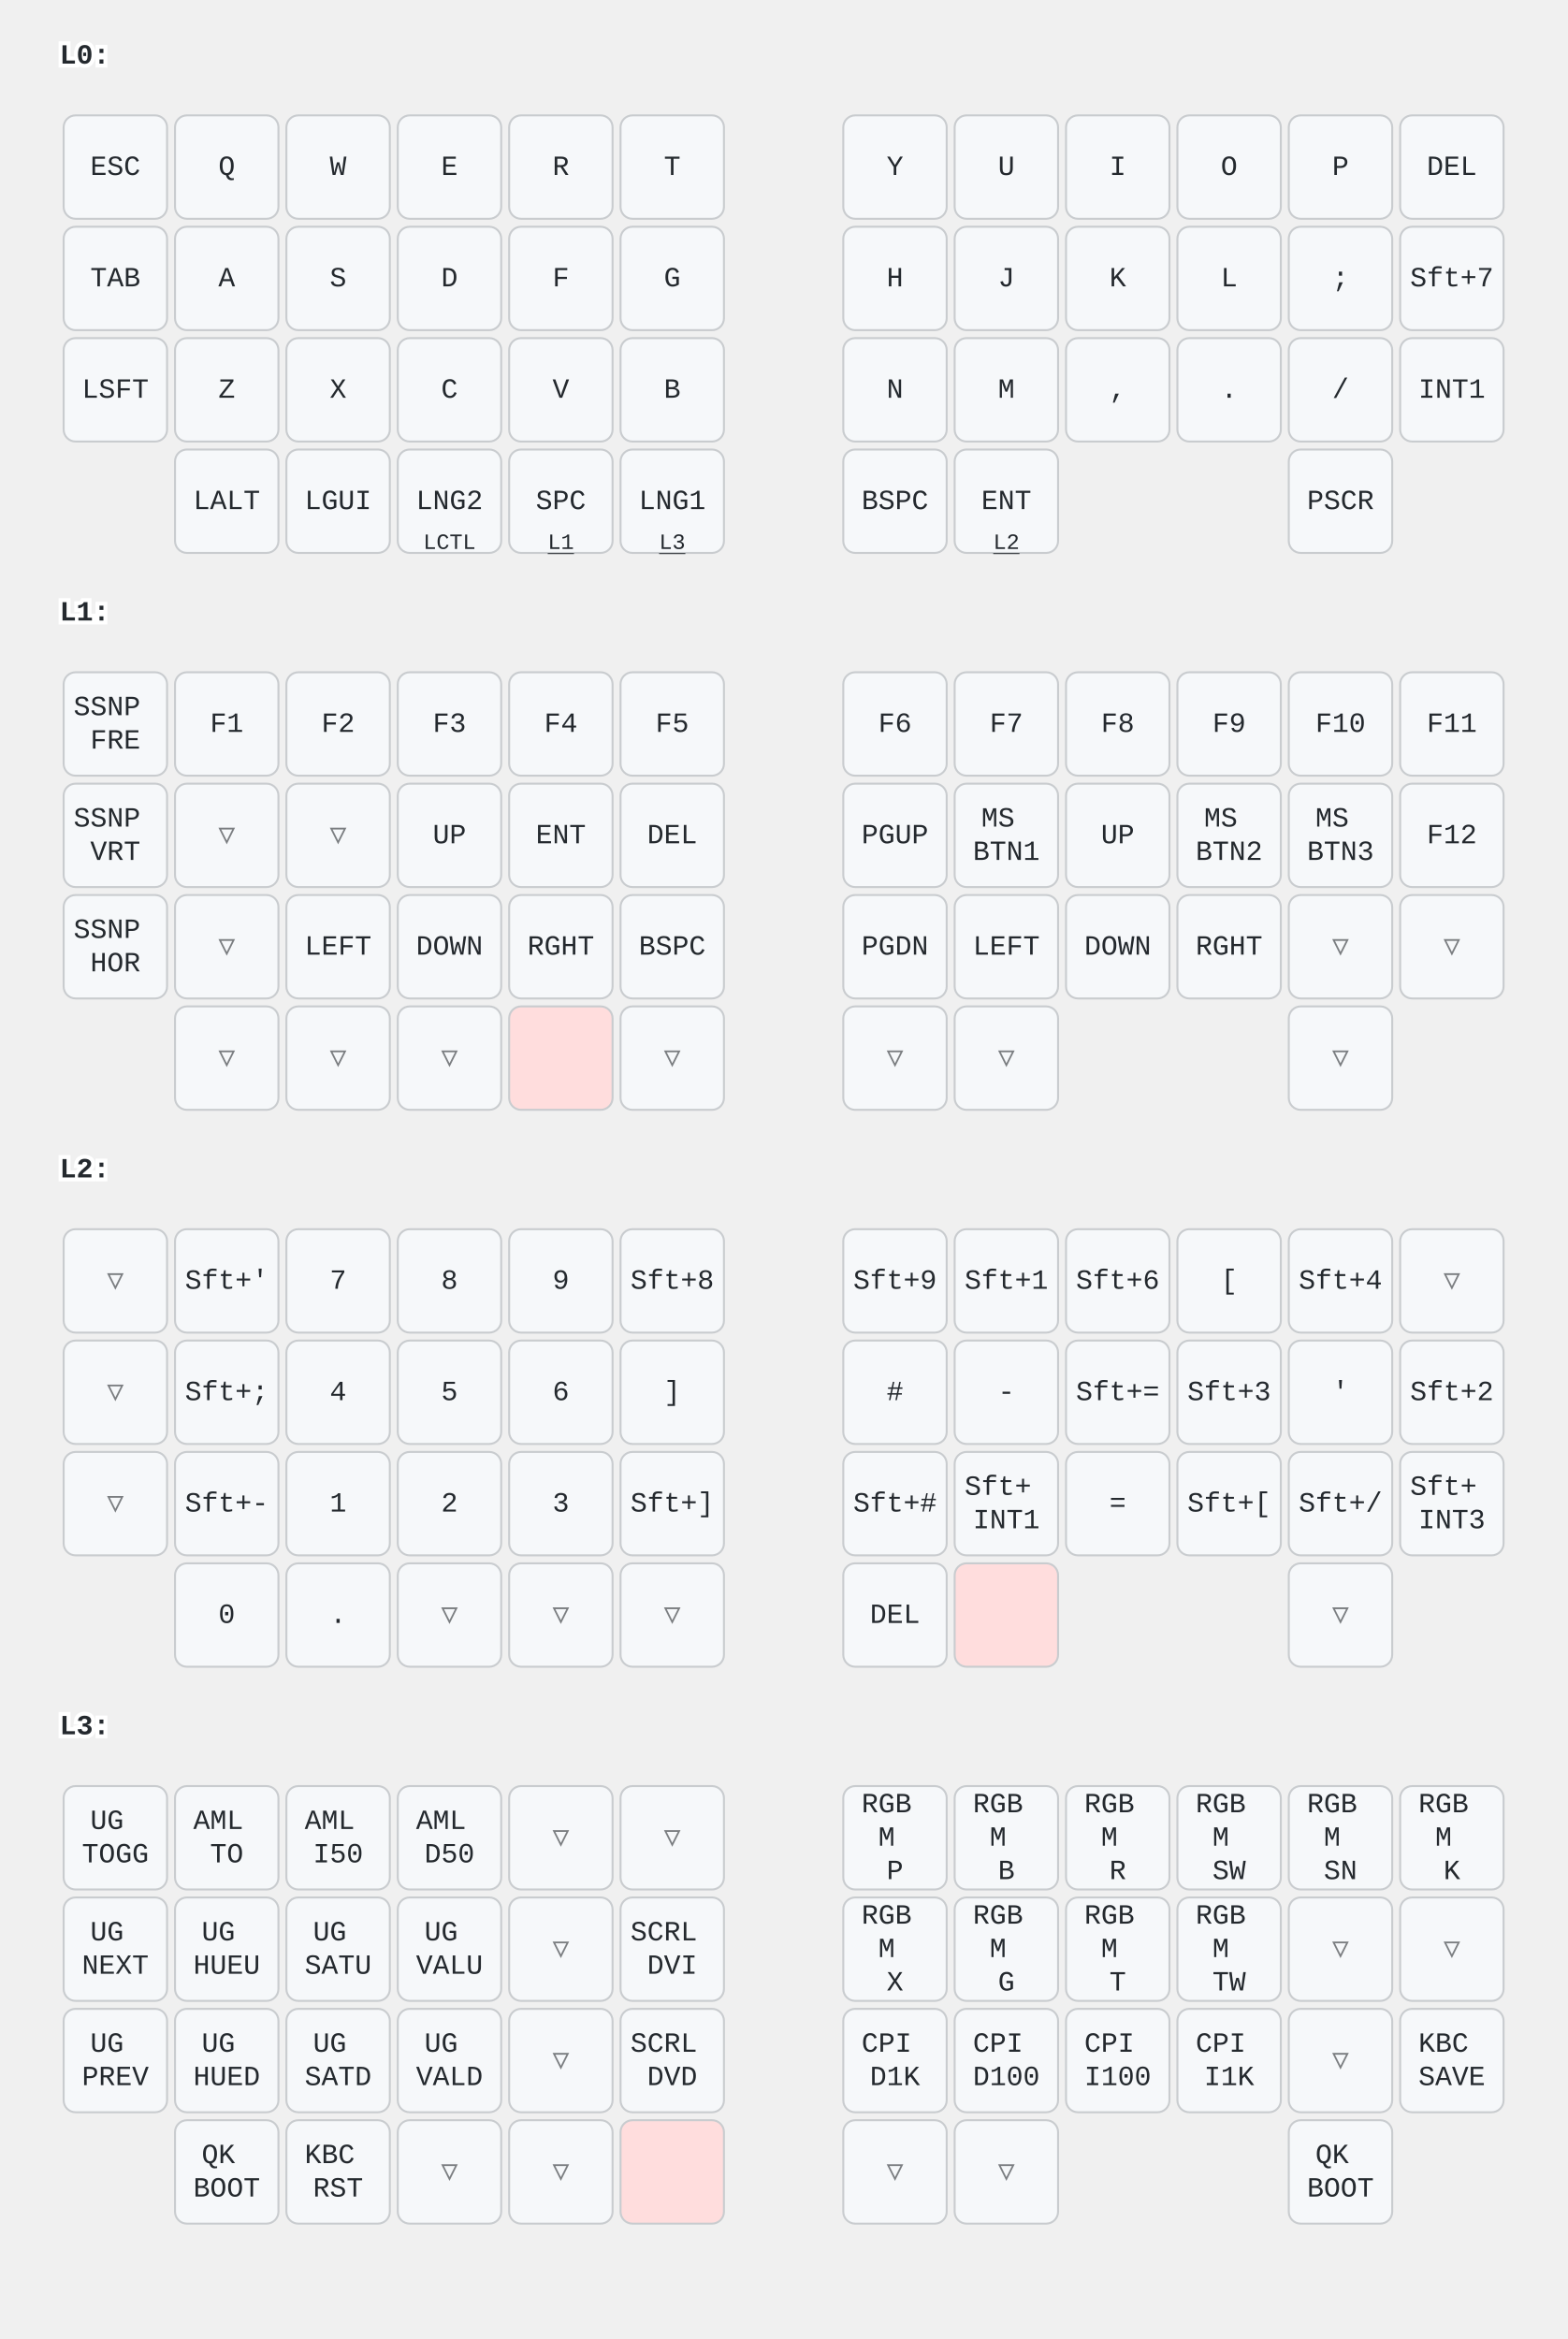
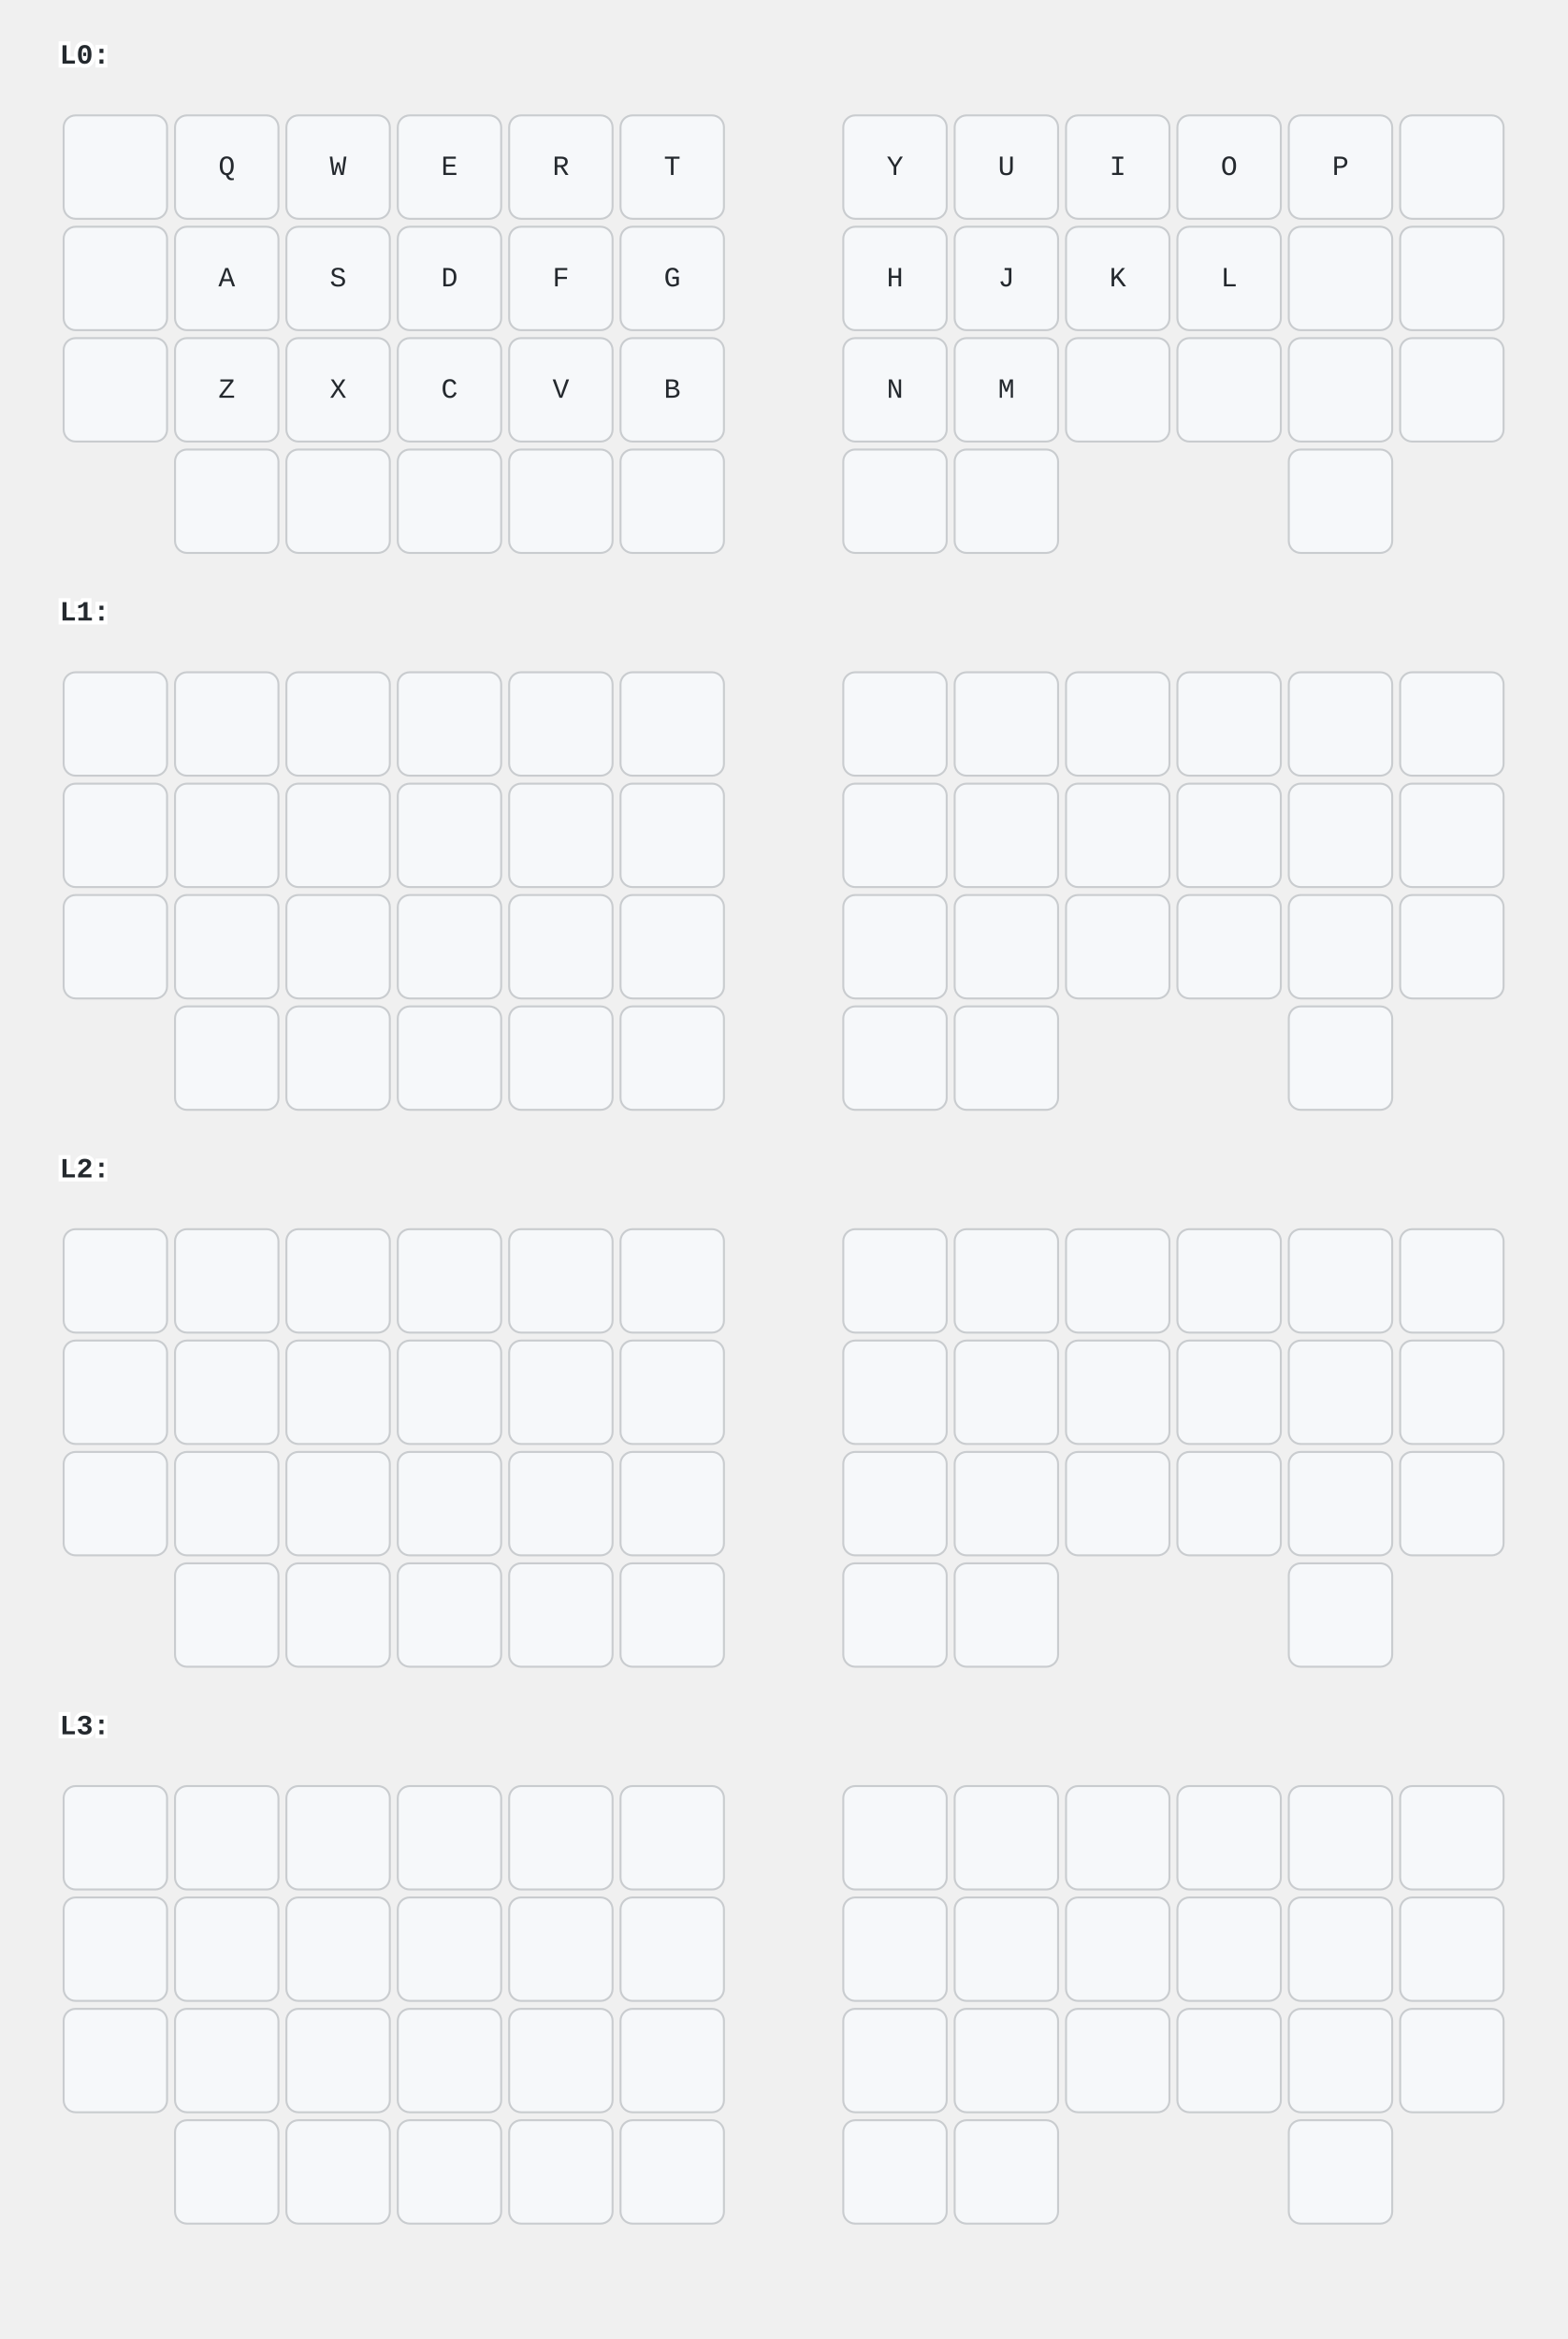
<svg xmlns="http://www.w3.org/2000/svg" width="788" height="1176" viewBox="0 0 788 1176" class="keymap">
  <style>/* inherit to force styles through use tags */
svg path {
    fill: inherit;
}

/* font and background color specifications */
svg.keymap {
    font-family: SFMono-Regular,Consolas,Liberation Mono,Menlo,monospace;
    font-size: 14px;
    font-kerning: normal;
    text-rendering: optimizeLegibility;
    fill: #24292e;
}

/* default key styling */
rect.key {
    fill: #f6f8fa;
}

rect.key, rect.combo {
    stroke: #c9cccf;
    stroke-width: 1;
}

/* default key side styling, only used is draw_key_sides is set */
rect.side {
    filter: brightness(90%);
}

/* color accent for combo boxes */
rect.combo, rect.combo-separate {
    fill: #cdf;
}

/* color accent for held keys */
rect.held, rect.combo.held {
    fill: #fdd;
}

/* color accent for ghost (optional) keys */
rect.ghost, rect.combo.ghost {
    stroke-dasharray: 4, 4;
    stroke-width: 2;
}

text {
    text-anchor: middle;
    dominant-baseline: middle;
}

/* styling for layer labels */
text.label {
    font-weight: bold;
    text-anchor: start;
    stroke: white;
    stroke-width: 4;
    paint-order: stroke;
}

/* styling for optional footer */
text.footer {
    text-anchor: end;
    dominant-baseline: auto;
    stroke: white;
    stroke-width: 4;
    paint-order: stroke;
}

/* styling for combo tap, and key non-tap label text */
text.combo, text.hold, text.shifted, text.left, text.right {
    font-size: 11px;
}

text.hold {
    text-anchor: middle;
    dominant-baseline: auto;
}

text.shifted {
    text-anchor: middle;
    dominant-baseline: hanging;
}

text.left {
    text-anchor: start;
}

text.right {
    text-anchor: end;
}

text.layer-activator {
    text-decoration: underline;
}

/* styling for hold/shifted label text in combo box */
text.combo.hold, text.combo.shifted, text.combo.left, text.combo.right {
    font-size: 8px;
}

/* lighter symbol for transparent keys */
text.trans {
    fill: #7b7e81;
}

/* styling for combo dendrons */
path.combo {
    stroke-width: 1;
    stroke: gray;
    fill: none;
}

/* Start Tabler Icons Cleanup */
/* cannot use height/width with glyphs */
.icon-tabler &gt; path {
    fill: inherit;
    stroke: inherit;
    stroke-width: 2;
}
/* hide tabler's default box */
.icon-tabler &gt; path[stroke="none"][fill="none"] {
    visibility: hidden;
}
/* End Tabler Icons Cleanup */
</style>
  <g transform="translate(30, 0)" class="layer-L0">
    <text x="0" y="28" class="label" id="L0">L0:</text>
    <g transform="translate(0, 56)">
      <g transform="translate(28, 28)" class="key keypos-0">
        <rect rx="6" ry="6" x="-26" y="-26" width="52" height="52" class="key" />
-         <text x="0" y="0" class="key tap">ESC</text>
      </g>
      <g transform="translate(84, 28)" class="key keypos-1">
        <rect rx="6" ry="6" x="-26" y="-26" width="52" height="52" class="key" />
        <text x="0" y="0" class="key tap">Q</text>
      </g>
      <g transform="translate(140, 28)" class="key keypos-2">
        <rect rx="6" ry="6" x="-26" y="-26" width="52" height="52" class="key" />
        <text x="0" y="0" class="key tap">W</text>
      </g>
      <g transform="translate(196, 28)" class="key keypos-3">
        <rect rx="6" ry="6" x="-26" y="-26" width="52" height="52" class="key" />
        <text x="0" y="0" class="key tap">E</text>
      </g>
      <g transform="translate(252, 28)" class="key keypos-4">
        <rect rx="6" ry="6" x="-26" y="-26" width="52" height="52" class="key" />
        <text x="0" y="0" class="key tap">R</text>
      </g>
      <g transform="translate(308, 28)" class="key keypos-5">
        <rect rx="6" ry="6" x="-26" y="-26" width="52" height="52" class="key" />
        <text x="0" y="0" class="key tap">T</text>
      </g>
      <g transform="translate(420, 28)" class="key keypos-6">
        <rect rx="6" ry="6" x="-26" y="-26" width="52" height="52" class="key" />
        <text x="0" y="0" class="key tap">Y</text>
      </g>
      <g transform="translate(476, 28)" class="key keypos-7">
        <rect rx="6" ry="6" x="-26" y="-26" width="52" height="52" class="key" />
        <text x="0" y="0" class="key tap">U</text>
      </g>
      <g transform="translate(532, 28)" class="key keypos-8">
        <rect rx="6" ry="6" x="-26" y="-26" width="52" height="52" class="key" />
        <text x="0" y="0" class="key tap">I</text>
      </g>
      <g transform="translate(588, 28)" class="key keypos-9">
        <rect rx="6" ry="6" x="-26" y="-26" width="52" height="52" class="key" />
        <text x="0" y="0" class="key tap">O</text>
      </g>
      <g transform="translate(644, 28)" class="key keypos-10">
        <rect rx="6" ry="6" x="-26" y="-26" width="52" height="52" class="key" />
        <text x="0" y="0" class="key tap">P</text>
      </g>
      <g transform="translate(700, 28)" class="key keypos-11">
        <rect rx="6" ry="6" x="-26" y="-26" width="52" height="52" class="key" />
-         <text x="0" y="0" class="key tap">DEL</text>
      </g>
      <g transform="translate(28, 84)" class="key keypos-12">
        <rect rx="6" ry="6" x="-26" y="-26" width="52" height="52" class="key" />
-         <text x="0" y="0" class="key tap">TAB</text>
      </g>
      <g transform="translate(84, 84)" class="key keypos-13">
        <rect rx="6" ry="6" x="-26" y="-26" width="52" height="52" class="key" />
        <text x="0" y="0" class="key tap">A</text>
      </g>
      <g transform="translate(140, 84)" class="key keypos-14">
        <rect rx="6" ry="6" x="-26" y="-26" width="52" height="52" class="key" />
        <text x="0" y="0" class="key tap">S</text>
      </g>
      <g transform="translate(196, 84)" class="key keypos-15">
        <rect rx="6" ry="6" x="-26" y="-26" width="52" height="52" class="key" />
        <text x="0" y="0" class="key tap">D</text>
      </g>
      <g transform="translate(252, 84)" class="key keypos-16">
        <rect rx="6" ry="6" x="-26" y="-26" width="52" height="52" class="key" />
        <text x="0" y="0" class="key tap">F</text>
      </g>
      <g transform="translate(308, 84)" class="key keypos-17">
        <rect rx="6" ry="6" x="-26" y="-26" width="52" height="52" class="key" />
        <text x="0" y="0" class="key tap">G</text>
      </g>
      <g transform="translate(420, 84)" class="key keypos-18">
        <rect rx="6" ry="6" x="-26" y="-26" width="52" height="52" class="key" />
        <text x="0" y="0" class="key tap">H</text>
      </g>
      <g transform="translate(476, 84)" class="key keypos-19">
        <rect rx="6" ry="6" x="-26" y="-26" width="52" height="52" class="key" />
        <text x="0" y="0" class="key tap">J</text>
      </g>
      <g transform="translate(532, 84)" class="key keypos-20">
        <rect rx="6" ry="6" x="-26" y="-26" width="52" height="52" class="key" />
        <text x="0" y="0" class="key tap">K</text>
      </g>
      <g transform="translate(588, 84)" class="key keypos-21">
        <rect rx="6" ry="6" x="-26" y="-26" width="52" height="52" class="key" />
        <text x="0" y="0" class="key tap">L</text>
      </g>
      <g transform="translate(644, 84)" class="key keypos-22">
        <rect rx="6" ry="6" x="-26" y="-26" width="52" height="52" class="key" />
-         <text x="0" y="0" class="key tap">;</text>
      </g>
      <g transform="translate(700, 84)" class="key keypos-23">
        <rect rx="6" ry="6" x="-26" y="-26" width="52" height="52" class="key" />
-         <text x="0" y="0" class="key tap">Sft+7</text>
      </g>
      <g transform="translate(28, 140)" class="key keypos-24">
        <rect rx="6" ry="6" x="-26" y="-26" width="52" height="52" class="key" />
-         <text x="0" y="0" class="key tap">LSFT</text>
      </g>
      <g transform="translate(84, 140)" class="key keypos-25">
        <rect rx="6" ry="6" x="-26" y="-26" width="52" height="52" class="key" />
        <text x="0" y="0" class="key tap">Z</text>
      </g>
      <g transform="translate(140, 140)" class="key keypos-26">
        <rect rx="6" ry="6" x="-26" y="-26" width="52" height="52" class="key" />
        <text x="0" y="0" class="key tap">X</text>
      </g>
      <g transform="translate(196, 140)" class="key keypos-27">
        <rect rx="6" ry="6" x="-26" y="-26" width="52" height="52" class="key" />
        <text x="0" y="0" class="key tap">C</text>
      </g>
      <g transform="translate(252, 140)" class="key keypos-28">
        <rect rx="6" ry="6" x="-26" y="-26" width="52" height="52" class="key" />
        <text x="0" y="0" class="key tap">V</text>
      </g>
      <g transform="translate(308, 140)" class="key keypos-29">
        <rect rx="6" ry="6" x="-26" y="-26" width="52" height="52" class="key" />
        <text x="0" y="0" class="key tap">B</text>
      </g>
      <g transform="translate(420, 140)" class="key keypos-30">
        <rect rx="6" ry="6" x="-26" y="-26" width="52" height="52" class="key" />
        <text x="0" y="0" class="key tap">N</text>
      </g>
      <g transform="translate(476, 140)" class="key keypos-31">
        <rect rx="6" ry="6" x="-26" y="-26" width="52" height="52" class="key" />
        <text x="0" y="0" class="key tap">M</text>
      </g>
      <g transform="translate(532, 140)" class="key keypos-32">
        <rect rx="6" ry="6" x="-26" y="-26" width="52" height="52" class="key" />
-         <text x="0" y="0" class="key tap">,</text>
      </g>
      <g transform="translate(588, 140)" class="key keypos-33">
        <rect rx="6" ry="6" x="-26" y="-26" width="52" height="52" class="key" />
-         <text x="0" y="0" class="key tap">.</text>
      </g>
      <g transform="translate(644, 140)" class="key keypos-34">
        <rect rx="6" ry="6" x="-26" y="-26" width="52" height="52" class="key" />
-         <text x="0" y="0" class="key tap">/</text>
      </g>
      <g transform="translate(700, 140)" class="key keypos-35">
        <rect rx="6" ry="6" x="-26" y="-26" width="52" height="52" class="key" />
-         <text x="0" y="0" class="key tap">INT1</text>
      </g>
      <g transform="translate(84, 196)" class="key keypos-36">
        <rect rx="6" ry="6" x="-26" y="-26" width="52" height="52" class="key" />
-         <text x="0" y="0" class="key tap">LALT</text>
      </g>
      <g transform="translate(140, 196)" class="key keypos-37">
        <rect rx="6" ry="6" x="-26" y="-26" width="52" height="52" class="key" />
-         <text x="0" y="0" class="key tap">LGUI</text>
      </g>
      <g transform="translate(196, 196)" class="key keypos-38">
        <rect rx="6" ry="6" x="-26" y="-26" width="52" height="52" class="key" />
-         <text x="0" y="0" class="key tap">LNG2</text>
-         <text x="0" y="24" class="key hold">LCTL</text>
      </g>
      <g transform="translate(252, 196)" class="key keypos-39">
        <rect rx="6" ry="6" x="-26" y="-26" width="52" height="52" class="key" />
-         <text x="0" y="0" class="key tap">SPC</text>
-         <a href="#L1">
-           <text x="0" y="24" class="key hold layer-activator">L1</text>
-         </a>
      </g>
      <g transform="translate(308, 196)" class="key keypos-40">
        <rect rx="6" ry="6" x="-26" y="-26" width="52" height="52" class="key" />
-         <text x="0" y="0" class="key tap">LNG1</text>
-         <a href="#L3">
-           <text x="0" y="24" class="key hold layer-activator">L3</text>
-         </a>
      </g>
      <g transform="translate(420, 196)" class="key keypos-41">
        <rect rx="6" ry="6" x="-26" y="-26" width="52" height="52" class="key" />
-         <text x="0" y="0" class="key tap">BSPC</text>
      </g>
      <g transform="translate(476, 196)" class="key keypos-42">
        <rect rx="6" ry="6" x="-26" y="-26" width="52" height="52" class="key" />
-         <text x="0" y="0" class="key tap">ENT</text>
-         <a href="#L2">
-           <text x="0" y="24" class="key hold layer-activator">L2</text>
-         </a>
      </g>
      <g transform="translate(644, 196)" class="key keypos-43">
        <rect rx="6" ry="6" x="-26" y="-26" width="52" height="52" class="key" />
-         <text x="0" y="0" class="key tap">PSCR</text>
      </g>
    </g>
  </g>
  <g transform="translate(30, 280)" class="layer-L1">
    <text x="0" y="28" class="label" id="L1">L1:</text>
    <g transform="translate(0, 56)">
      <g transform="translate(28, 28)" class="key keypos-0">
        <rect rx="6" ry="6" x="-26" y="-26" width="52" height="52" class="key" />
-         <text x="0" y="0" class="key tap">
-           <tspan x="0" dy="-0.6em">SSNP</tspan>
-           <tspan x="0" dy="1.2em">FRE</tspan>
-         </text>
      </g>
      <g transform="translate(84, 28)" class="key keypos-1">
        <rect rx="6" ry="6" x="-26" y="-26" width="52" height="52" class="key" />
-         <text x="0" y="0" class="key tap">F1</text>
      </g>
      <g transform="translate(140, 28)" class="key keypos-2">
        <rect rx="6" ry="6" x="-26" y="-26" width="52" height="52" class="key" />
-         <text x="0" y="0" class="key tap">F2</text>
      </g>
      <g transform="translate(196, 28)" class="key keypos-3">
        <rect rx="6" ry="6" x="-26" y="-26" width="52" height="52" class="key" />
-         <text x="0" y="0" class="key tap">F3</text>
      </g>
      <g transform="translate(252, 28)" class="key keypos-4">
        <rect rx="6" ry="6" x="-26" y="-26" width="52" height="52" class="key" />
-         <text x="0" y="0" class="key tap">F4</text>
      </g>
      <g transform="translate(308, 28)" class="key keypos-5">
        <rect rx="6" ry="6" x="-26" y="-26" width="52" height="52" class="key" />
-         <text x="0" y="0" class="key tap">F5</text>
      </g>
      <g transform="translate(420, 28)" class="key keypos-6">
        <rect rx="6" ry="6" x="-26" y="-26" width="52" height="52" class="key" />
-         <text x="0" y="0" class="key tap">F6</text>
      </g>
      <g transform="translate(476, 28)" class="key keypos-7">
        <rect rx="6" ry="6" x="-26" y="-26" width="52" height="52" class="key" />
-         <text x="0" y="0" class="key tap">F7</text>
      </g>
      <g transform="translate(532, 28)" class="key keypos-8">
        <rect rx="6" ry="6" x="-26" y="-26" width="52" height="52" class="key" />
-         <text x="0" y="0" class="key tap">F8</text>
      </g>
      <g transform="translate(588, 28)" class="key keypos-9">
        <rect rx="6" ry="6" x="-26" y="-26" width="52" height="52" class="key" />
-         <text x="0" y="0" class="key tap">F9</text>
      </g>
      <g transform="translate(644, 28)" class="key keypos-10">
        <rect rx="6" ry="6" x="-26" y="-26" width="52" height="52" class="key" />
-         <text x="0" y="0" class="key tap">F10</text>
      </g>
      <g transform="translate(700, 28)" class="key keypos-11">
        <rect rx="6" ry="6" x="-26" y="-26" width="52" height="52" class="key" />
-         <text x="0" y="0" class="key tap">F11</text>
      </g>
      <g transform="translate(28, 84)" class="key keypos-12">
        <rect rx="6" ry="6" x="-26" y="-26" width="52" height="52" class="key" />
-         <text x="0" y="0" class="key tap">
-           <tspan x="0" dy="-0.6em">SSNP</tspan>
-           <tspan x="0" dy="1.2em">VRT</tspan>
-         </text>
-       </g>
-       <g transform="translate(84, 84)" class="key trans keypos-13">
-         <rect rx="6" ry="6" x="-26" y="-26" width="52" height="52" class="key trans" />
-         <text x="0" y="0" class="key trans tap">▽</text>
-       </g>
-       <g transform="translate(140, 84)" class="key trans keypos-14">
-         <rect rx="6" ry="6" x="-26" y="-26" width="52" height="52" class="key trans" />
-         <text x="0" y="0" class="key trans tap">▽</text>
+       </g>
+       <g transform="translate(84, 84)" class="key keypos-13">
+         <rect rx="6" ry="6" x="-26" y="-26" width="52" height="52" class="key" />
+       </g>
+       <g transform="translate(140, 84)" class="key keypos-14">
+         <rect rx="6" ry="6" x="-26" y="-26" width="52" height="52" class="key" />
      </g>
      <g transform="translate(196, 84)" class="key keypos-15">
        <rect rx="6" ry="6" x="-26" y="-26" width="52" height="52" class="key" />
-         <text x="0" y="0" class="key tap">UP</text>
      </g>
      <g transform="translate(252, 84)" class="key keypos-16">
        <rect rx="6" ry="6" x="-26" y="-26" width="52" height="52" class="key" />
-         <text x="0" y="0" class="key tap">ENT</text>
      </g>
      <g transform="translate(308, 84)" class="key keypos-17">
        <rect rx="6" ry="6" x="-26" y="-26" width="52" height="52" class="key" />
-         <text x="0" y="0" class="key tap">DEL</text>
      </g>
      <g transform="translate(420, 84)" class="key keypos-18">
        <rect rx="6" ry="6" x="-26" y="-26" width="52" height="52" class="key" />
-         <text x="0" y="0" class="key tap">PGUP</text>
      </g>
      <g transform="translate(476, 84)" class="key keypos-19">
        <rect rx="6" ry="6" x="-26" y="-26" width="52" height="52" class="key" />
-         <text x="0" y="0" class="key tap">
-           <tspan x="0" dy="-0.6em">MS</tspan>
-           <tspan x="0" dy="1.2em">BTN1</tspan>
-         </text>
      </g>
      <g transform="translate(532, 84)" class="key keypos-20">
        <rect rx="6" ry="6" x="-26" y="-26" width="52" height="52" class="key" />
-         <text x="0" y="0" class="key tap">UP</text>
      </g>
      <g transform="translate(588, 84)" class="key keypos-21">
        <rect rx="6" ry="6" x="-26" y="-26" width="52" height="52" class="key" />
-         <text x="0" y="0" class="key tap">
-           <tspan x="0" dy="-0.6em">MS</tspan>
-           <tspan x="0" dy="1.2em">BTN2</tspan>
-         </text>
      </g>
      <g transform="translate(644, 84)" class="key keypos-22">
        <rect rx="6" ry="6" x="-26" y="-26" width="52" height="52" class="key" />
-         <text x="0" y="0" class="key tap">
-           <tspan x="0" dy="-0.6em">MS</tspan>
-           <tspan x="0" dy="1.2em">BTN3</tspan>
-         </text>
      </g>
      <g transform="translate(700, 84)" class="key keypos-23">
        <rect rx="6" ry="6" x="-26" y="-26" width="52" height="52" class="key" />
-         <text x="0" y="0" class="key tap">F12</text>
      </g>
      <g transform="translate(28, 140)" class="key keypos-24">
        <rect rx="6" ry="6" x="-26" y="-26" width="52" height="52" class="key" />
-         <text x="0" y="0" class="key tap">
-           <tspan x="0" dy="-0.6em">SSNP</tspan>
-           <tspan x="0" dy="1.2em">HOR</tspan>
-         </text>
-       </g>
-       <g transform="translate(84, 140)" class="key trans keypos-25">
-         <rect rx="6" ry="6" x="-26" y="-26" width="52" height="52" class="key trans" />
-         <text x="0" y="0" class="key trans tap">▽</text>
+       </g>
+       <g transform="translate(84, 140)" class="key keypos-25">
+         <rect rx="6" ry="6" x="-26" y="-26" width="52" height="52" class="key" />
      </g>
      <g transform="translate(140, 140)" class="key keypos-26">
        <rect rx="6" ry="6" x="-26" y="-26" width="52" height="52" class="key" />
-         <text x="0" y="0" class="key tap">LEFT</text>
      </g>
      <g transform="translate(196, 140)" class="key keypos-27">
        <rect rx="6" ry="6" x="-26" y="-26" width="52" height="52" class="key" />
-         <text x="0" y="0" class="key tap">DOWN</text>
      </g>
      <g transform="translate(252, 140)" class="key keypos-28">
        <rect rx="6" ry="6" x="-26" y="-26" width="52" height="52" class="key" />
-         <text x="0" y="0" class="key tap">RGHT</text>
      </g>
      <g transform="translate(308, 140)" class="key keypos-29">
        <rect rx="6" ry="6" x="-26" y="-26" width="52" height="52" class="key" />
-         <text x="0" y="0" class="key tap">BSPC</text>
      </g>
      <g transform="translate(420, 140)" class="key keypos-30">
        <rect rx="6" ry="6" x="-26" y="-26" width="52" height="52" class="key" />
-         <text x="0" y="0" class="key tap">PGDN</text>
      </g>
      <g transform="translate(476, 140)" class="key keypos-31">
        <rect rx="6" ry="6" x="-26" y="-26" width="52" height="52" class="key" />
-         <text x="0" y="0" class="key tap">LEFT</text>
      </g>
      <g transform="translate(532, 140)" class="key keypos-32">
        <rect rx="6" ry="6" x="-26" y="-26" width="52" height="52" class="key" />
-         <text x="0" y="0" class="key tap">DOWN</text>
      </g>
      <g transform="translate(588, 140)" class="key keypos-33">
        <rect rx="6" ry="6" x="-26" y="-26" width="52" height="52" class="key" />
-         <text x="0" y="0" class="key tap">RGHT</text>
-       </g>
-       <g transform="translate(644, 140)" class="key trans keypos-34">
-         <rect rx="6" ry="6" x="-26" y="-26" width="52" height="52" class="key trans" />
-         <text x="0" y="0" class="key trans tap">▽</text>
-       </g>
-       <g transform="translate(700, 140)" class="key trans keypos-35">
-         <rect rx="6" ry="6" x="-26" y="-26" width="52" height="52" class="key trans" />
-         <text x="0" y="0" class="key trans tap">▽</text>
-       </g>
-       <g transform="translate(84, 196)" class="key trans keypos-36">
-         <rect rx="6" ry="6" x="-26" y="-26" width="52" height="52" class="key trans" />
-         <text x="0" y="0" class="key trans tap">▽</text>
-       </g>
-       <g transform="translate(140, 196)" class="key trans keypos-37">
-         <rect rx="6" ry="6" x="-26" y="-26" width="52" height="52" class="key trans" />
-         <text x="0" y="0" class="key trans tap">▽</text>
-       </g>
-       <g transform="translate(196, 196)" class="key trans keypos-38">
-         <rect rx="6" ry="6" x="-26" y="-26" width="52" height="52" class="key trans" />
-         <text x="0" y="0" class="key trans tap">▽</text>
-       </g>
-       <g transform="translate(252, 196)" class="key held keypos-39">
-         <rect rx="6" ry="6" x="-26" y="-26" width="52" height="52" class="key held" />
-       </g>
-       <g transform="translate(308, 196)" class="key trans keypos-40">
-         <rect rx="6" ry="6" x="-26" y="-26" width="52" height="52" class="key trans" />
-         <text x="0" y="0" class="key trans tap">▽</text>
-       </g>
-       <g transform="translate(420, 196)" class="key trans keypos-41">
-         <rect rx="6" ry="6" x="-26" y="-26" width="52" height="52" class="key trans" />
-         <text x="0" y="0" class="key trans tap">▽</text>
-       </g>
-       <g transform="translate(476, 196)" class="key trans keypos-42">
-         <rect rx="6" ry="6" x="-26" y="-26" width="52" height="52" class="key trans" />
-         <text x="0" y="0" class="key trans tap">▽</text>
-       </g>
-       <g transform="translate(644, 196)" class="key trans keypos-43">
-         <rect rx="6" ry="6" x="-26" y="-26" width="52" height="52" class="key trans" />
-         <text x="0" y="0" class="key trans tap">▽</text>
+       </g>
+       <g transform="translate(644, 140)" class="key keypos-34">
+         <rect rx="6" ry="6" x="-26" y="-26" width="52" height="52" class="key" />
+       </g>
+       <g transform="translate(700, 140)" class="key keypos-35">
+         <rect rx="6" ry="6" x="-26" y="-26" width="52" height="52" class="key" />
+       </g>
+       <g transform="translate(84, 196)" class="key keypos-36">
+         <rect rx="6" ry="6" x="-26" y="-26" width="52" height="52" class="key" />
+       </g>
+       <g transform="translate(140, 196)" class="key keypos-37">
+         <rect rx="6" ry="6" x="-26" y="-26" width="52" height="52" class="key" />
+       </g>
+       <g transform="translate(196, 196)" class="key keypos-38">
+         <rect rx="6" ry="6" x="-26" y="-26" width="52" height="52" class="key" />
+       </g>
+       <g transform="translate(252, 196)" class="key keypos-39">
+         <rect rx="6" ry="6" x="-26" y="-26" width="52" height="52" class="key" />
+       </g>
+       <g transform="translate(308, 196)" class="key keypos-40">
+         <rect rx="6" ry="6" x="-26" y="-26" width="52" height="52" class="key" />
+       </g>
+       <g transform="translate(420, 196)" class="key keypos-41">
+         <rect rx="6" ry="6" x="-26" y="-26" width="52" height="52" class="key" />
+       </g>
+       <g transform="translate(476, 196)" class="key keypos-42">
+         <rect rx="6" ry="6" x="-26" y="-26" width="52" height="52" class="key" />
+       </g>
+       <g transform="translate(644, 196)" class="key keypos-43">
+         <rect rx="6" ry="6" x="-26" y="-26" width="52" height="52" class="key" />
      </g>
    </g>
  </g>
  <g transform="translate(30, 560)" class="layer-L2">
    <text x="0" y="28" class="label" id="L2">L2:</text>
    <g transform="translate(0, 56)">
-       <g transform="translate(28, 28)" class="key trans keypos-0">
-         <rect rx="6" ry="6" x="-26" y="-26" width="52" height="52" class="key trans" />
-         <text x="0" y="0" class="key trans tap">▽</text>
+       <g transform="translate(28, 28)" class="key keypos-0">
+         <rect rx="6" ry="6" x="-26" y="-26" width="52" height="52" class="key" />
      </g>
      <g transform="translate(84, 28)" class="key keypos-1">
        <rect rx="6" ry="6" x="-26" y="-26" width="52" height="52" class="key" />
-         <text x="0" y="0" class="key tap">Sft+'</text>
      </g>
      <g transform="translate(140, 28)" class="key keypos-2">
        <rect rx="6" ry="6" x="-26" y="-26" width="52" height="52" class="key" />
-         <text x="0" y="0" class="key tap">7</text>
      </g>
      <g transform="translate(196, 28)" class="key keypos-3">
        <rect rx="6" ry="6" x="-26" y="-26" width="52" height="52" class="key" />
-         <text x="0" y="0" class="key tap">8</text>
      </g>
      <g transform="translate(252, 28)" class="key keypos-4">
        <rect rx="6" ry="6" x="-26" y="-26" width="52" height="52" class="key" />
-         <text x="0" y="0" class="key tap">9</text>
      </g>
      <g transform="translate(308, 28)" class="key keypos-5">
        <rect rx="6" ry="6" x="-26" y="-26" width="52" height="52" class="key" />
-         <text x="0" y="0" class="key tap">Sft+8</text>
      </g>
      <g transform="translate(420, 28)" class="key keypos-6">
        <rect rx="6" ry="6" x="-26" y="-26" width="52" height="52" class="key" />
-         <text x="0" y="0" class="key tap">Sft+9</text>
      </g>
      <g transform="translate(476, 28)" class="key keypos-7">
        <rect rx="6" ry="6" x="-26" y="-26" width="52" height="52" class="key" />
-         <text x="0" y="0" class="key tap">Sft+1</text>
      </g>
      <g transform="translate(532, 28)" class="key keypos-8">
        <rect rx="6" ry="6" x="-26" y="-26" width="52" height="52" class="key" />
-         <text x="0" y="0" class="key tap">Sft+6</text>
      </g>
      <g transform="translate(588, 28)" class="key keypos-9">
        <rect rx="6" ry="6" x="-26" y="-26" width="52" height="52" class="key" />
-         <text x="0" y="0" class="key tap">[</text>
      </g>
      <g transform="translate(644, 28)" class="key keypos-10">
        <rect rx="6" ry="6" x="-26" y="-26" width="52" height="52" class="key" />
-         <text x="0" y="0" class="key tap">Sft+4</text>
-       </g>
-       <g transform="translate(700, 28)" class="key trans keypos-11">
-         <rect rx="6" ry="6" x="-26" y="-26" width="52" height="52" class="key trans" />
-         <text x="0" y="0" class="key trans tap">▽</text>
-       </g>
-       <g transform="translate(28, 84)" class="key trans keypos-12">
-         <rect rx="6" ry="6" x="-26" y="-26" width="52" height="52" class="key trans" />
-         <text x="0" y="0" class="key trans tap">▽</text>
+       </g>
+       <g transform="translate(700, 28)" class="key keypos-11">
+         <rect rx="6" ry="6" x="-26" y="-26" width="52" height="52" class="key" />
+       </g>
+       <g transform="translate(28, 84)" class="key keypos-12">
+         <rect rx="6" ry="6" x="-26" y="-26" width="52" height="52" class="key" />
      </g>
      <g transform="translate(84, 84)" class="key keypos-13">
        <rect rx="6" ry="6" x="-26" y="-26" width="52" height="52" class="key" />
-         <text x="0" y="0" class="key tap">Sft+;</text>
      </g>
      <g transform="translate(140, 84)" class="key keypos-14">
        <rect rx="6" ry="6" x="-26" y="-26" width="52" height="52" class="key" />
-         <text x="0" y="0" class="key tap">4</text>
      </g>
      <g transform="translate(196, 84)" class="key keypos-15">
        <rect rx="6" ry="6" x="-26" y="-26" width="52" height="52" class="key" />
-         <text x="0" y="0" class="key tap">5</text>
      </g>
      <g transform="translate(252, 84)" class="key keypos-16">
        <rect rx="6" ry="6" x="-26" y="-26" width="52" height="52" class="key" />
-         <text x="0" y="0" class="key tap">6</text>
      </g>
      <g transform="translate(308, 84)" class="key keypos-17">
        <rect rx="6" ry="6" x="-26" y="-26" width="52" height="52" class="key" />
-         <text x="0" y="0" class="key tap">]</text>
      </g>
      <g transform="translate(420, 84)" class="key keypos-18">
        <rect rx="6" ry="6" x="-26" y="-26" width="52" height="52" class="key" />
-         <text x="0" y="0" class="key tap">#</text>
      </g>
      <g transform="translate(476, 84)" class="key keypos-19">
        <rect rx="6" ry="6" x="-26" y="-26" width="52" height="52" class="key" />
-         <text x="0" y="0" class="key tap">-</text>
      </g>
      <g transform="translate(532, 84)" class="key keypos-20">
        <rect rx="6" ry="6" x="-26" y="-26" width="52" height="52" class="key" />
-         <text x="0" y="0" class="key tap">Sft+=</text>
      </g>
      <g transform="translate(588, 84)" class="key keypos-21">
        <rect rx="6" ry="6" x="-26" y="-26" width="52" height="52" class="key" />
-         <text x="0" y="0" class="key tap">Sft+3</text>
      </g>
      <g transform="translate(644, 84)" class="key keypos-22">
        <rect rx="6" ry="6" x="-26" y="-26" width="52" height="52" class="key" />
-         <text x="0" y="0" class="key tap">'</text>
      </g>
      <g transform="translate(700, 84)" class="key keypos-23">
        <rect rx="6" ry="6" x="-26" y="-26" width="52" height="52" class="key" />
-         <text x="0" y="0" class="key tap">Sft+2</text>
-       </g>
-       <g transform="translate(28, 140)" class="key trans keypos-24">
-         <rect rx="6" ry="6" x="-26" y="-26" width="52" height="52" class="key trans" />
-         <text x="0" y="0" class="key trans tap">▽</text>
+       </g>
+       <g transform="translate(28, 140)" class="key keypos-24">
+         <rect rx="6" ry="6" x="-26" y="-26" width="52" height="52" class="key" />
      </g>
      <g transform="translate(84, 140)" class="key keypos-25">
        <rect rx="6" ry="6" x="-26" y="-26" width="52" height="52" class="key" />
-         <text x="0" y="0" class="key tap">Sft+-</text>
      </g>
      <g transform="translate(140, 140)" class="key keypos-26">
        <rect rx="6" ry="6" x="-26" y="-26" width="52" height="52" class="key" />
-         <text x="0" y="0" class="key tap">1</text>
      </g>
      <g transform="translate(196, 140)" class="key keypos-27">
        <rect rx="6" ry="6" x="-26" y="-26" width="52" height="52" class="key" />
-         <text x="0" y="0" class="key tap">2</text>
      </g>
      <g transform="translate(252, 140)" class="key keypos-28">
        <rect rx="6" ry="6" x="-26" y="-26" width="52" height="52" class="key" />
-         <text x="0" y="0" class="key tap">3</text>
      </g>
      <g transform="translate(308, 140)" class="key keypos-29">
        <rect rx="6" ry="6" x="-26" y="-26" width="52" height="52" class="key" />
-         <text x="0" y="0" class="key tap">Sft+]</text>
      </g>
      <g transform="translate(420, 140)" class="key keypos-30">
        <rect rx="6" ry="6" x="-26" y="-26" width="52" height="52" class="key" />
-         <text x="0" y="0" class="key tap">Sft+#</text>
      </g>
      <g transform="translate(476, 140)" class="key keypos-31">
        <rect rx="6" ry="6" x="-26" y="-26" width="52" height="52" class="key" />
-         <text x="0" y="0" class="key tap">
-           <tspan x="0" dy="-0.6em">Sft+</tspan>
-           <tspan x="0" dy="1.2em">INT1</tspan>
-         </text>
      </g>
      <g transform="translate(532, 140)" class="key keypos-32">
        <rect rx="6" ry="6" x="-26" y="-26" width="52" height="52" class="key" />
-         <text x="0" y="0" class="key tap">=</text>
      </g>
      <g transform="translate(588, 140)" class="key keypos-33">
        <rect rx="6" ry="6" x="-26" y="-26" width="52" height="52" class="key" />
-         <text x="0" y="0" class="key tap">Sft+[</text>
      </g>
      <g transform="translate(644, 140)" class="key keypos-34">
        <rect rx="6" ry="6" x="-26" y="-26" width="52" height="52" class="key" />
-         <text x="0" y="0" class="key tap">Sft+/</text>
      </g>
      <g transform="translate(700, 140)" class="key keypos-35">
        <rect rx="6" ry="6" x="-26" y="-26" width="52" height="52" class="key" />
-         <text x="0" y="0" class="key tap">
-           <tspan x="0" dy="-0.6em">Sft+</tspan>
-           <tspan x="0" dy="1.2em">INT3</tspan>
-         </text>
      </g>
      <g transform="translate(84, 196)" class="key keypos-36">
        <rect rx="6" ry="6" x="-26" y="-26" width="52" height="52" class="key" />
-         <text x="0" y="0" class="key tap">0</text>
      </g>
      <g transform="translate(140, 196)" class="key keypos-37">
        <rect rx="6" ry="6" x="-26" y="-26" width="52" height="52" class="key" />
-         <text x="0" y="0" class="key tap">.</text>
-       </g>
-       <g transform="translate(196, 196)" class="key trans keypos-38">
-         <rect rx="6" ry="6" x="-26" y="-26" width="52" height="52" class="key trans" />
-         <text x="0" y="0" class="key trans tap">▽</text>
-       </g>
-       <g transform="translate(252, 196)" class="key trans keypos-39">
-         <rect rx="6" ry="6" x="-26" y="-26" width="52" height="52" class="key trans" />
-         <text x="0" y="0" class="key trans tap">▽</text>
-       </g>
-       <g transform="translate(308, 196)" class="key trans keypos-40">
-         <rect rx="6" ry="6" x="-26" y="-26" width="52" height="52" class="key trans" />
-         <text x="0" y="0" class="key trans tap">▽</text>
+       </g>
+       <g transform="translate(196, 196)" class="key keypos-38">
+         <rect rx="6" ry="6" x="-26" y="-26" width="52" height="52" class="key" />
+       </g>
+       <g transform="translate(252, 196)" class="key keypos-39">
+         <rect rx="6" ry="6" x="-26" y="-26" width="52" height="52" class="key" />
+       </g>
+       <g transform="translate(308, 196)" class="key keypos-40">
+         <rect rx="6" ry="6" x="-26" y="-26" width="52" height="52" class="key" />
      </g>
      <g transform="translate(420, 196)" class="key keypos-41">
        <rect rx="6" ry="6" x="-26" y="-26" width="52" height="52" class="key" />
-         <text x="0" y="0" class="key tap">DEL</text>
-       </g>
-       <g transform="translate(476, 196)" class="key held keypos-42">
-         <rect rx="6" ry="6" x="-26" y="-26" width="52" height="52" class="key held" />
-       </g>
-       <g transform="translate(644, 196)" class="key trans keypos-43">
-         <rect rx="6" ry="6" x="-26" y="-26" width="52" height="52" class="key trans" />
-         <text x="0" y="0" class="key trans tap">▽</text>
+       </g>
+       <g transform="translate(476, 196)" class="key keypos-42">
+         <rect rx="6" ry="6" x="-26" y="-26" width="52" height="52" class="key" />
+       </g>
+       <g transform="translate(644, 196)" class="key keypos-43">
+         <rect rx="6" ry="6" x="-26" y="-26" width="52" height="52" class="key" />
      </g>
    </g>
  </g>
  <g transform="translate(30, 840)" class="layer-L3">
    <text x="0" y="28" class="label" id="L3">L3:</text>
    <g transform="translate(0, 56)">
      <g transform="translate(28, 28)" class="key keypos-0">
        <rect rx="6" ry="6" x="-26" y="-26" width="52" height="52" class="key" />
-         <text x="0" y="0" class="key tap">
-           <tspan x="0" dy="-0.6em">UG</tspan>
-           <tspan x="0" dy="1.2em">TOGG</tspan>
-         </text>
      </g>
      <g transform="translate(84, 28)" class="key keypos-1">
        <rect rx="6" ry="6" x="-26" y="-26" width="52" height="52" class="key" />
-         <text x="0" y="0" class="key tap">
-           <tspan x="0" dy="-0.6em">AML</tspan>
-           <tspan x="0" dy="1.2em">TO</tspan>
-         </text>
      </g>
      <g transform="translate(140, 28)" class="key keypos-2">
        <rect rx="6" ry="6" x="-26" y="-26" width="52" height="52" class="key" />
-         <text x="0" y="0" class="key tap">
-           <tspan x="0" dy="-0.6em">AML</tspan>
-           <tspan x="0" dy="1.2em">I50</tspan>
-         </text>
      </g>
      <g transform="translate(196, 28)" class="key keypos-3">
        <rect rx="6" ry="6" x="-26" y="-26" width="52" height="52" class="key" />
-         <text x="0" y="0" class="key tap">
-           <tspan x="0" dy="-0.6em">AML</tspan>
-           <tspan x="0" dy="1.2em">D50</tspan>
-         </text>
-       </g>
-       <g transform="translate(252, 28)" class="key trans keypos-4">
-         <rect rx="6" ry="6" x="-26" y="-26" width="52" height="52" class="key trans" />
-         <text x="0" y="0" class="key trans tap">▽</text>
-       </g>
-       <g transform="translate(308, 28)" class="key trans keypos-5">
-         <rect rx="6" ry="6" x="-26" y="-26" width="52" height="52" class="key trans" />
-         <text x="0" y="0" class="key trans tap">▽</text>
+       </g>
+       <g transform="translate(252, 28)" class="key keypos-4">
+         <rect rx="6" ry="6" x="-26" y="-26" width="52" height="52" class="key" />
+       </g>
+       <g transform="translate(308, 28)" class="key keypos-5">
+         <rect rx="6" ry="6" x="-26" y="-26" width="52" height="52" class="key" />
      </g>
      <g transform="translate(420, 28)" class="key keypos-6">
        <rect rx="6" ry="6" x="-26" y="-26" width="52" height="52" class="key" />
-         <text x="0" y="0" class="key tap">
-           <tspan x="0" dy="-1.2em">RGB</tspan>
-           <tspan x="0" dy="1.2em">M</tspan>
-           <tspan x="0" dy="1.2em">P</tspan>
-         </text>
      </g>
      <g transform="translate(476, 28)" class="key keypos-7">
        <rect rx="6" ry="6" x="-26" y="-26" width="52" height="52" class="key" />
-         <text x="0" y="0" class="key tap">
-           <tspan x="0" dy="-1.2em">RGB</tspan>
-           <tspan x="0" dy="1.2em">M</tspan>
-           <tspan x="0" dy="1.2em">B</tspan>
-         </text>
      </g>
      <g transform="translate(532, 28)" class="key keypos-8">
        <rect rx="6" ry="6" x="-26" y="-26" width="52" height="52" class="key" />
-         <text x="0" y="0" class="key tap">
-           <tspan x="0" dy="-1.2em">RGB</tspan>
-           <tspan x="0" dy="1.2em">M</tspan>
-           <tspan x="0" dy="1.2em">R</tspan>
-         </text>
      </g>
      <g transform="translate(588, 28)" class="key keypos-9">
        <rect rx="6" ry="6" x="-26" y="-26" width="52" height="52" class="key" />
-         <text x="0" y="0" class="key tap">
-           <tspan x="0" dy="-1.2em">RGB</tspan>
-           <tspan x="0" dy="1.2em">M</tspan>
-           <tspan x="0" dy="1.2em">SW</tspan>
-         </text>
      </g>
      <g transform="translate(644, 28)" class="key keypos-10">
        <rect rx="6" ry="6" x="-26" y="-26" width="52" height="52" class="key" />
-         <text x="0" y="0" class="key tap">
-           <tspan x="0" dy="-1.2em">RGB</tspan>
-           <tspan x="0" dy="1.2em">M</tspan>
-           <tspan x="0" dy="1.2em">SN</tspan>
-         </text>
      </g>
      <g transform="translate(700, 28)" class="key keypos-11">
        <rect rx="6" ry="6" x="-26" y="-26" width="52" height="52" class="key" />
-         <text x="0" y="0" class="key tap">
-           <tspan x="0" dy="-1.2em">RGB</tspan>
-           <tspan x="0" dy="1.2em">M</tspan>
-           <tspan x="0" dy="1.2em">K</tspan>
-         </text>
      </g>
      <g transform="translate(28, 84)" class="key keypos-12">
        <rect rx="6" ry="6" x="-26" y="-26" width="52" height="52" class="key" />
-         <text x="0" y="0" class="key tap">
-           <tspan x="0" dy="-0.6em">UG</tspan>
-           <tspan x="0" dy="1.2em">NEXT</tspan>
-         </text>
      </g>
      <g transform="translate(84, 84)" class="key keypos-13">
        <rect rx="6" ry="6" x="-26" y="-26" width="52" height="52" class="key" />
-         <text x="0" y="0" class="key tap">
-           <tspan x="0" dy="-0.6em">UG</tspan>
-           <tspan x="0" dy="1.2em">HUEU</tspan>
-         </text>
      </g>
      <g transform="translate(140, 84)" class="key keypos-14">
        <rect rx="6" ry="6" x="-26" y="-26" width="52" height="52" class="key" />
-         <text x="0" y="0" class="key tap">
-           <tspan x="0" dy="-0.6em">UG</tspan>
-           <tspan x="0" dy="1.2em">SATU</tspan>
-         </text>
      </g>
      <g transform="translate(196, 84)" class="key keypos-15">
        <rect rx="6" ry="6" x="-26" y="-26" width="52" height="52" class="key" />
-         <text x="0" y="0" class="key tap">
-           <tspan x="0" dy="-0.6em">UG</tspan>
-           <tspan x="0" dy="1.2em">VALU</tspan>
-         </text>
-       </g>
-       <g transform="translate(252, 84)" class="key trans keypos-16">
-         <rect rx="6" ry="6" x="-26" y="-26" width="52" height="52" class="key trans" />
-         <text x="0" y="0" class="key trans tap">▽</text>
+       </g>
+       <g transform="translate(252, 84)" class="key keypos-16">
+         <rect rx="6" ry="6" x="-26" y="-26" width="52" height="52" class="key" />
      </g>
      <g transform="translate(308, 84)" class="key keypos-17">
        <rect rx="6" ry="6" x="-26" y="-26" width="52" height="52" class="key" />
-         <text x="0" y="0" class="key tap">
-           <tspan x="0" dy="-0.6em">SCRL</tspan>
-           <tspan x="0" dy="1.2em">DVI</tspan>
-         </text>
      </g>
      <g transform="translate(420, 84)" class="key keypos-18">
        <rect rx="6" ry="6" x="-26" y="-26" width="52" height="52" class="key" />
-         <text x="0" y="0" class="key tap">
-           <tspan x="0" dy="-1.2em">RGB</tspan>
-           <tspan x="0" dy="1.2em">M</tspan>
-           <tspan x="0" dy="1.2em">X</tspan>
-         </text>
      </g>
      <g transform="translate(476, 84)" class="key keypos-19">
        <rect rx="6" ry="6" x="-26" y="-26" width="52" height="52" class="key" />
-         <text x="0" y="0" class="key tap">
-           <tspan x="0" dy="-1.2em">RGB</tspan>
-           <tspan x="0" dy="1.2em">M</tspan>
-           <tspan x="0" dy="1.2em">G</tspan>
-         </text>
      </g>
      <g transform="translate(532, 84)" class="key keypos-20">
        <rect rx="6" ry="6" x="-26" y="-26" width="52" height="52" class="key" />
-         <text x="0" y="0" class="key tap">
-           <tspan x="0" dy="-1.2em">RGB</tspan>
-           <tspan x="0" dy="1.2em">M</tspan>
-           <tspan x="0" dy="1.2em">T</tspan>
-         </text>
      </g>
      <g transform="translate(588, 84)" class="key keypos-21">
        <rect rx="6" ry="6" x="-26" y="-26" width="52" height="52" class="key" />
-         <text x="0" y="0" class="key tap">
-           <tspan x="0" dy="-1.2em">RGB</tspan>
-           <tspan x="0" dy="1.2em">M</tspan>
-           <tspan x="0" dy="1.2em">TW</tspan>
-         </text>
-       </g>
-       <g transform="translate(644, 84)" class="key trans keypos-22">
-         <rect rx="6" ry="6" x="-26" y="-26" width="52" height="52" class="key trans" />
-         <text x="0" y="0" class="key trans tap">▽</text>
-       </g>
-       <g transform="translate(700, 84)" class="key trans keypos-23">
-         <rect rx="6" ry="6" x="-26" y="-26" width="52" height="52" class="key trans" />
-         <text x="0" y="0" class="key trans tap">▽</text>
+       </g>
+       <g transform="translate(644, 84)" class="key keypos-22">
+         <rect rx="6" ry="6" x="-26" y="-26" width="52" height="52" class="key" />
+       </g>
+       <g transform="translate(700, 84)" class="key keypos-23">
+         <rect rx="6" ry="6" x="-26" y="-26" width="52" height="52" class="key" />
      </g>
      <g transform="translate(28, 140)" class="key keypos-24">
        <rect rx="6" ry="6" x="-26" y="-26" width="52" height="52" class="key" />
-         <text x="0" y="0" class="key tap">
-           <tspan x="0" dy="-0.6em">UG</tspan>
-           <tspan x="0" dy="1.2em">PREV</tspan>
-         </text>
      </g>
      <g transform="translate(84, 140)" class="key keypos-25">
        <rect rx="6" ry="6" x="-26" y="-26" width="52" height="52" class="key" />
-         <text x="0" y="0" class="key tap">
-           <tspan x="0" dy="-0.6em">UG</tspan>
-           <tspan x="0" dy="1.2em">HUED</tspan>
-         </text>
      </g>
      <g transform="translate(140, 140)" class="key keypos-26">
        <rect rx="6" ry="6" x="-26" y="-26" width="52" height="52" class="key" />
-         <text x="0" y="0" class="key tap">
-           <tspan x="0" dy="-0.6em">UG</tspan>
-           <tspan x="0" dy="1.2em">SATD</tspan>
-         </text>
      </g>
      <g transform="translate(196, 140)" class="key keypos-27">
        <rect rx="6" ry="6" x="-26" y="-26" width="52" height="52" class="key" />
-         <text x="0" y="0" class="key tap">
-           <tspan x="0" dy="-0.6em">UG</tspan>
-           <tspan x="0" dy="1.2em">VALD</tspan>
-         </text>
-       </g>
-       <g transform="translate(252, 140)" class="key trans keypos-28">
-         <rect rx="6" ry="6" x="-26" y="-26" width="52" height="52" class="key trans" />
-         <text x="0" y="0" class="key trans tap">▽</text>
+       </g>
+       <g transform="translate(252, 140)" class="key keypos-28">
+         <rect rx="6" ry="6" x="-26" y="-26" width="52" height="52" class="key" />
      </g>
      <g transform="translate(308, 140)" class="key keypos-29">
        <rect rx="6" ry="6" x="-26" y="-26" width="52" height="52" class="key" />
-         <text x="0" y="0" class="key tap">
-           <tspan x="0" dy="-0.6em">SCRL</tspan>
-           <tspan x="0" dy="1.2em">DVD</tspan>
-         </text>
      </g>
      <g transform="translate(420, 140)" class="key keypos-30">
        <rect rx="6" ry="6" x="-26" y="-26" width="52" height="52" class="key" />
-         <text x="0" y="0" class="key tap">
-           <tspan x="0" dy="-0.6em">CPI</tspan>
-           <tspan x="0" dy="1.2em">D1K</tspan>
-         </text>
      </g>
      <g transform="translate(476, 140)" class="key keypos-31">
        <rect rx="6" ry="6" x="-26" y="-26" width="52" height="52" class="key" />
-         <text x="0" y="0" class="key tap">
-           <tspan x="0" dy="-0.6em">CPI</tspan>
-           <tspan x="0" dy="1.2em">D100</tspan>
-         </text>
      </g>
      <g transform="translate(532, 140)" class="key keypos-32">
        <rect rx="6" ry="6" x="-26" y="-26" width="52" height="52" class="key" />
-         <text x="0" y="0" class="key tap">
-           <tspan x="0" dy="-0.6em">CPI</tspan>
-           <tspan x="0" dy="1.2em">I100</tspan>
-         </text>
      </g>
      <g transform="translate(588, 140)" class="key keypos-33">
        <rect rx="6" ry="6" x="-26" y="-26" width="52" height="52" class="key" />
-         <text x="0" y="0" class="key tap">
-           <tspan x="0" dy="-0.6em">CPI</tspan>
-           <tspan x="0" dy="1.2em">I1K</tspan>
-         </text>
-       </g>
-       <g transform="translate(644, 140)" class="key trans keypos-34">
-         <rect rx="6" ry="6" x="-26" y="-26" width="52" height="52" class="key trans" />
-         <text x="0" y="0" class="key trans tap">▽</text>
+       </g>
+       <g transform="translate(644, 140)" class="key keypos-34">
+         <rect rx="6" ry="6" x="-26" y="-26" width="52" height="52" class="key" />
      </g>
      <g transform="translate(700, 140)" class="key keypos-35">
        <rect rx="6" ry="6" x="-26" y="-26" width="52" height="52" class="key" />
-         <text x="0" y="0" class="key tap">
-           <tspan x="0" dy="-0.6em">KBC</tspan>
-           <tspan x="0" dy="1.2em">SAVE</tspan>
-         </text>
      </g>
      <g transform="translate(84, 196)" class="key keypos-36">
        <rect rx="6" ry="6" x="-26" y="-26" width="52" height="52" class="key" />
-         <text x="0" y="0" class="key tap">
-           <tspan x="0" dy="-0.6em">QK</tspan>
-           <tspan x="0" dy="1.2em">BOOT</tspan>
-         </text>
      </g>
      <g transform="translate(140, 196)" class="key keypos-37">
        <rect rx="6" ry="6" x="-26" y="-26" width="52" height="52" class="key" />
-         <text x="0" y="0" class="key tap">
-           <tspan x="0" dy="-0.6em">KBC</tspan>
-           <tspan x="0" dy="1.2em">RST</tspan>
-         </text>
-       </g>
-       <g transform="translate(196, 196)" class="key trans keypos-38">
-         <rect rx="6" ry="6" x="-26" y="-26" width="52" height="52" class="key trans" />
-         <text x="0" y="0" class="key trans tap">▽</text>
-       </g>
-       <g transform="translate(252, 196)" class="key trans keypos-39">
-         <rect rx="6" ry="6" x="-26" y="-26" width="52" height="52" class="key trans" />
-         <text x="0" y="0" class="key trans tap">▽</text>
-       </g>
-       <g transform="translate(308, 196)" class="key held keypos-40">
-         <rect rx="6" ry="6" x="-26" y="-26" width="52" height="52" class="key held" />
-       </g>
-       <g transform="translate(420, 196)" class="key trans keypos-41">
-         <rect rx="6" ry="6" x="-26" y="-26" width="52" height="52" class="key trans" />
-         <text x="0" y="0" class="key trans tap">▽</text>
-       </g>
-       <g transform="translate(476, 196)" class="key trans keypos-42">
-         <rect rx="6" ry="6" x="-26" y="-26" width="52" height="52" class="key trans" />
-         <text x="0" y="0" class="key trans tap">▽</text>
+       </g>
+       <g transform="translate(196, 196)" class="key keypos-38">
+         <rect rx="6" ry="6" x="-26" y="-26" width="52" height="52" class="key" />
+       </g>
+       <g transform="translate(252, 196)" class="key keypos-39">
+         <rect rx="6" ry="6" x="-26" y="-26" width="52" height="52" class="key" />
+       </g>
+       <g transform="translate(308, 196)" class="key keypos-40">
+         <rect rx="6" ry="6" x="-26" y="-26" width="52" height="52" class="key" />
+       </g>
+       <g transform="translate(420, 196)" class="key keypos-41">
+         <rect rx="6" ry="6" x="-26" y="-26" width="52" height="52" class="key" />
+       </g>
+       <g transform="translate(476, 196)" class="key keypos-42">
+         <rect rx="6" ry="6" x="-26" y="-26" width="52" height="52" class="key" />
      </g>
      <g transform="translate(644, 196)" class="key keypos-43">
        <rect rx="6" ry="6" x="-26" y="-26" width="52" height="52" class="key" />
-         <text x="0" y="0" class="key tap">
-           <tspan x="0" dy="-0.6em">QK</tspan>
-           <tspan x="0" dy="1.2em">BOOT</tspan>
-         </text>
      </g>
    </g>
  </g>
</svg>
